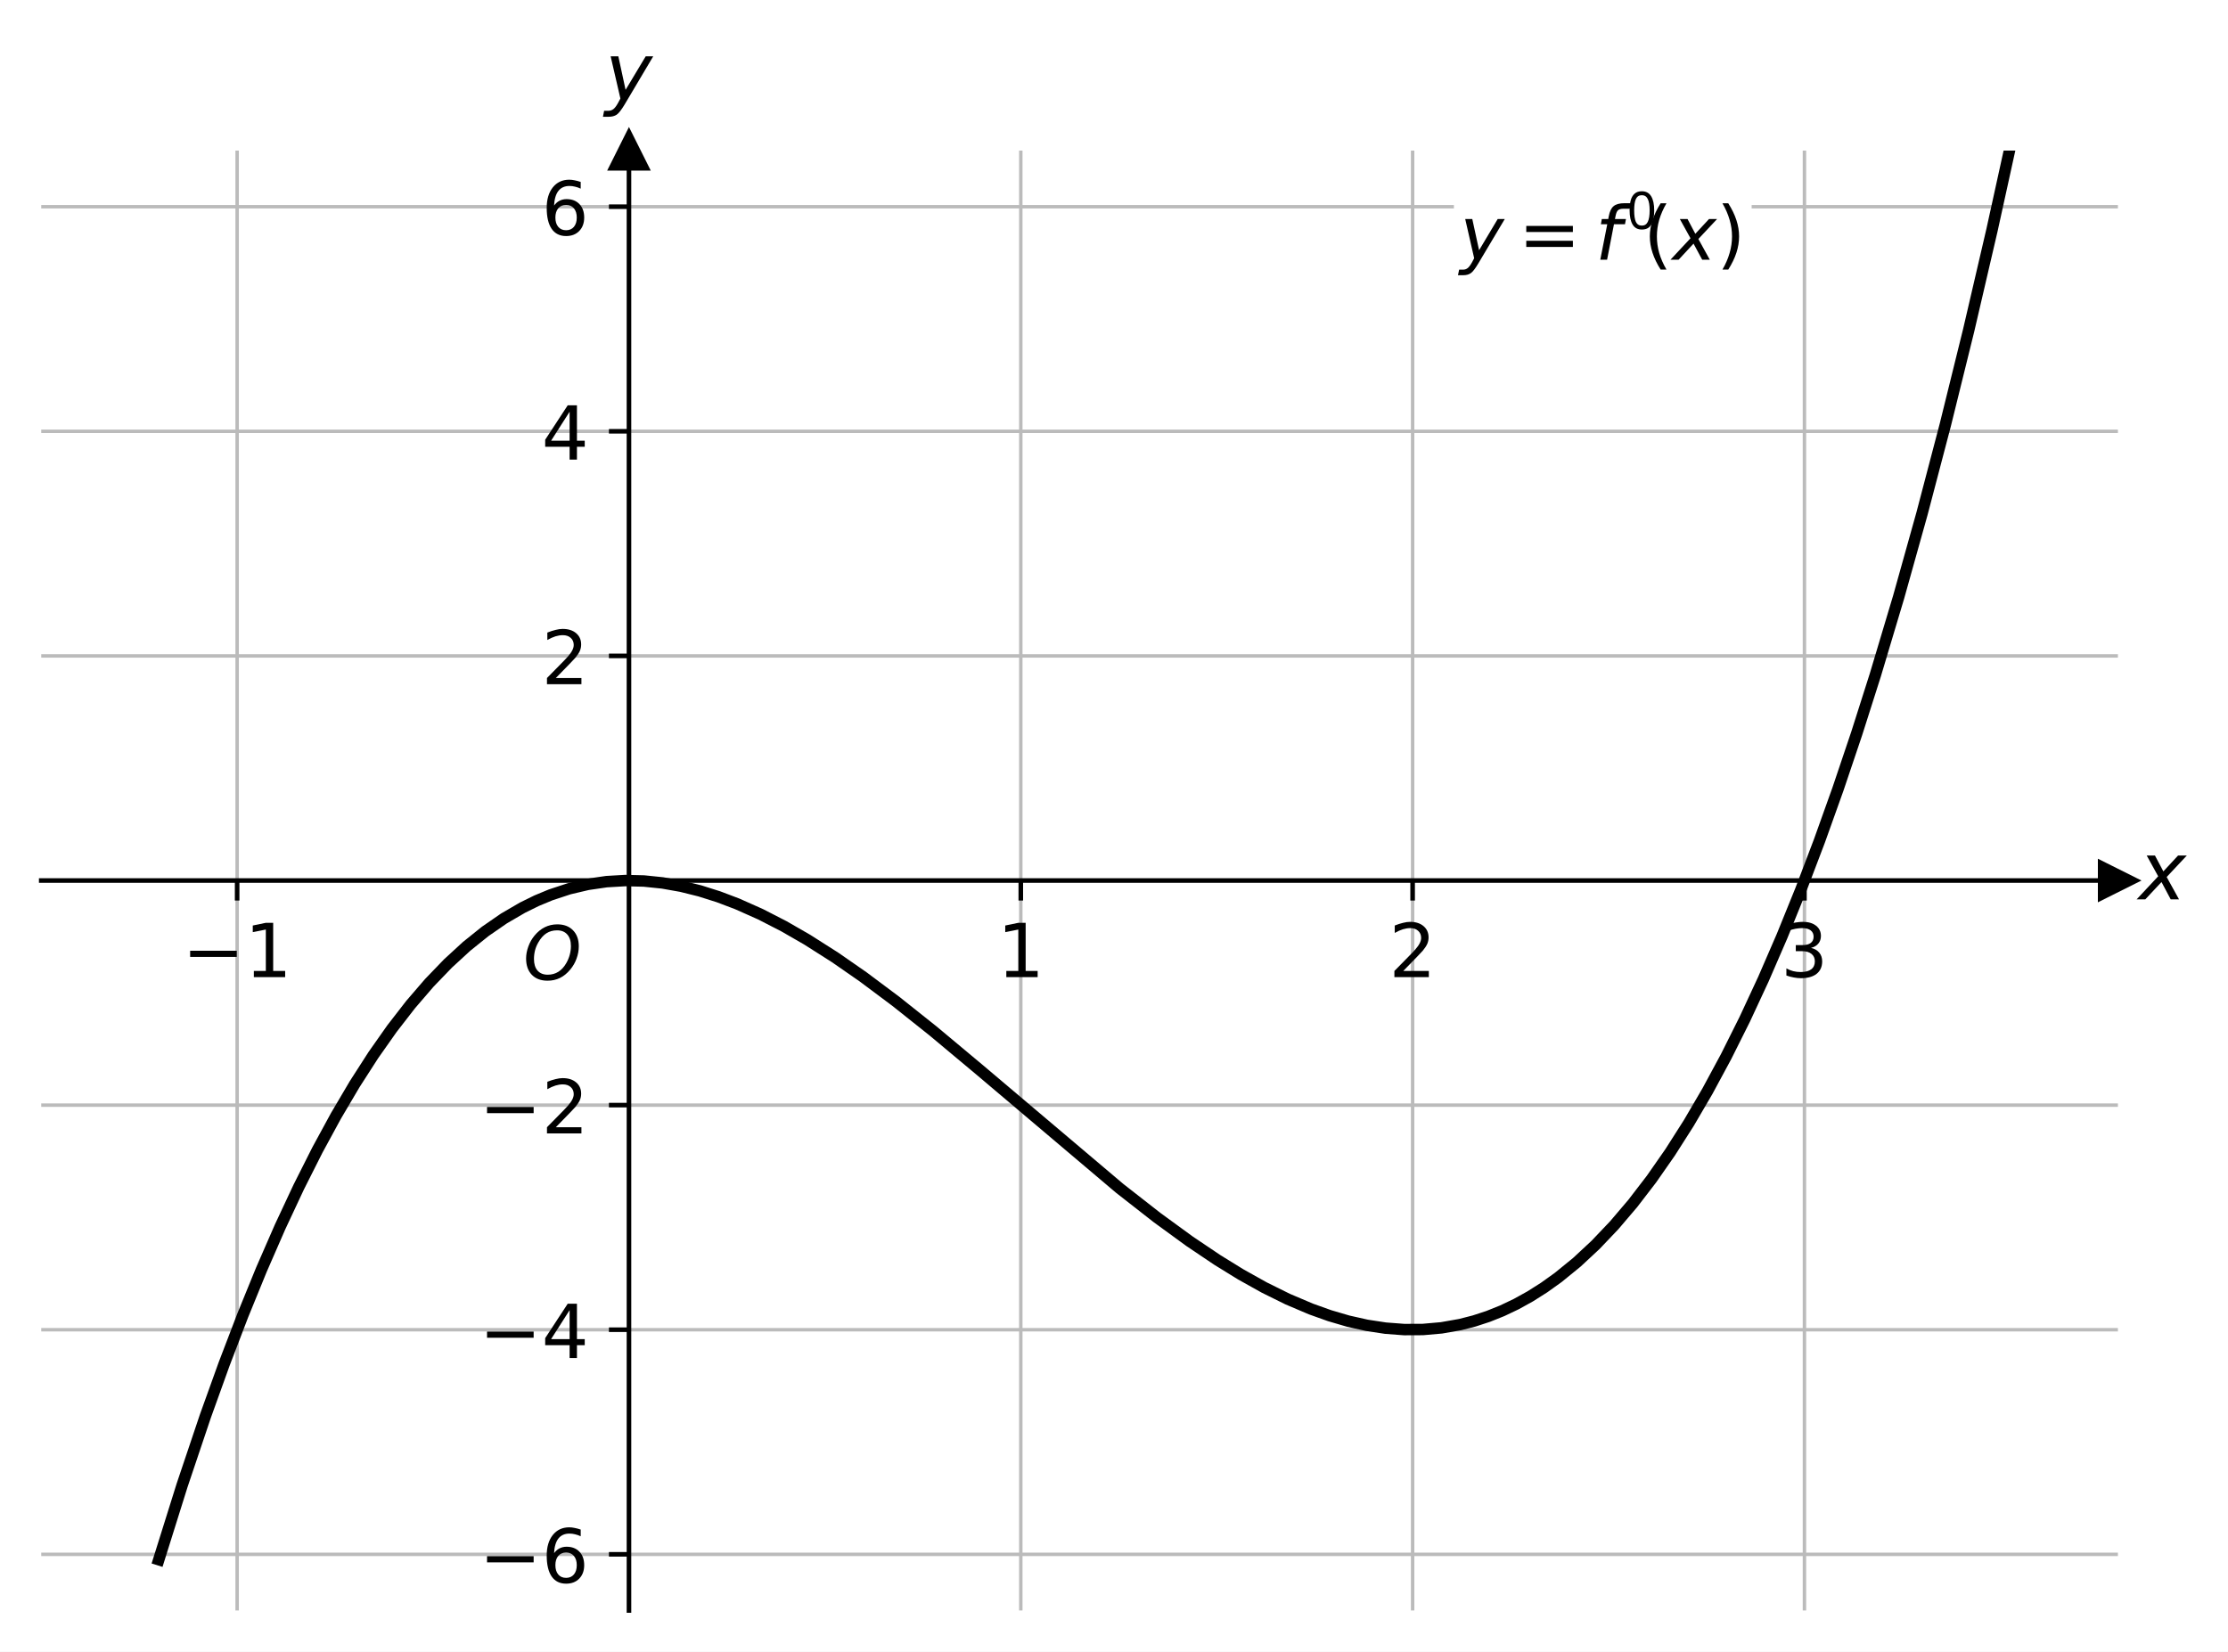
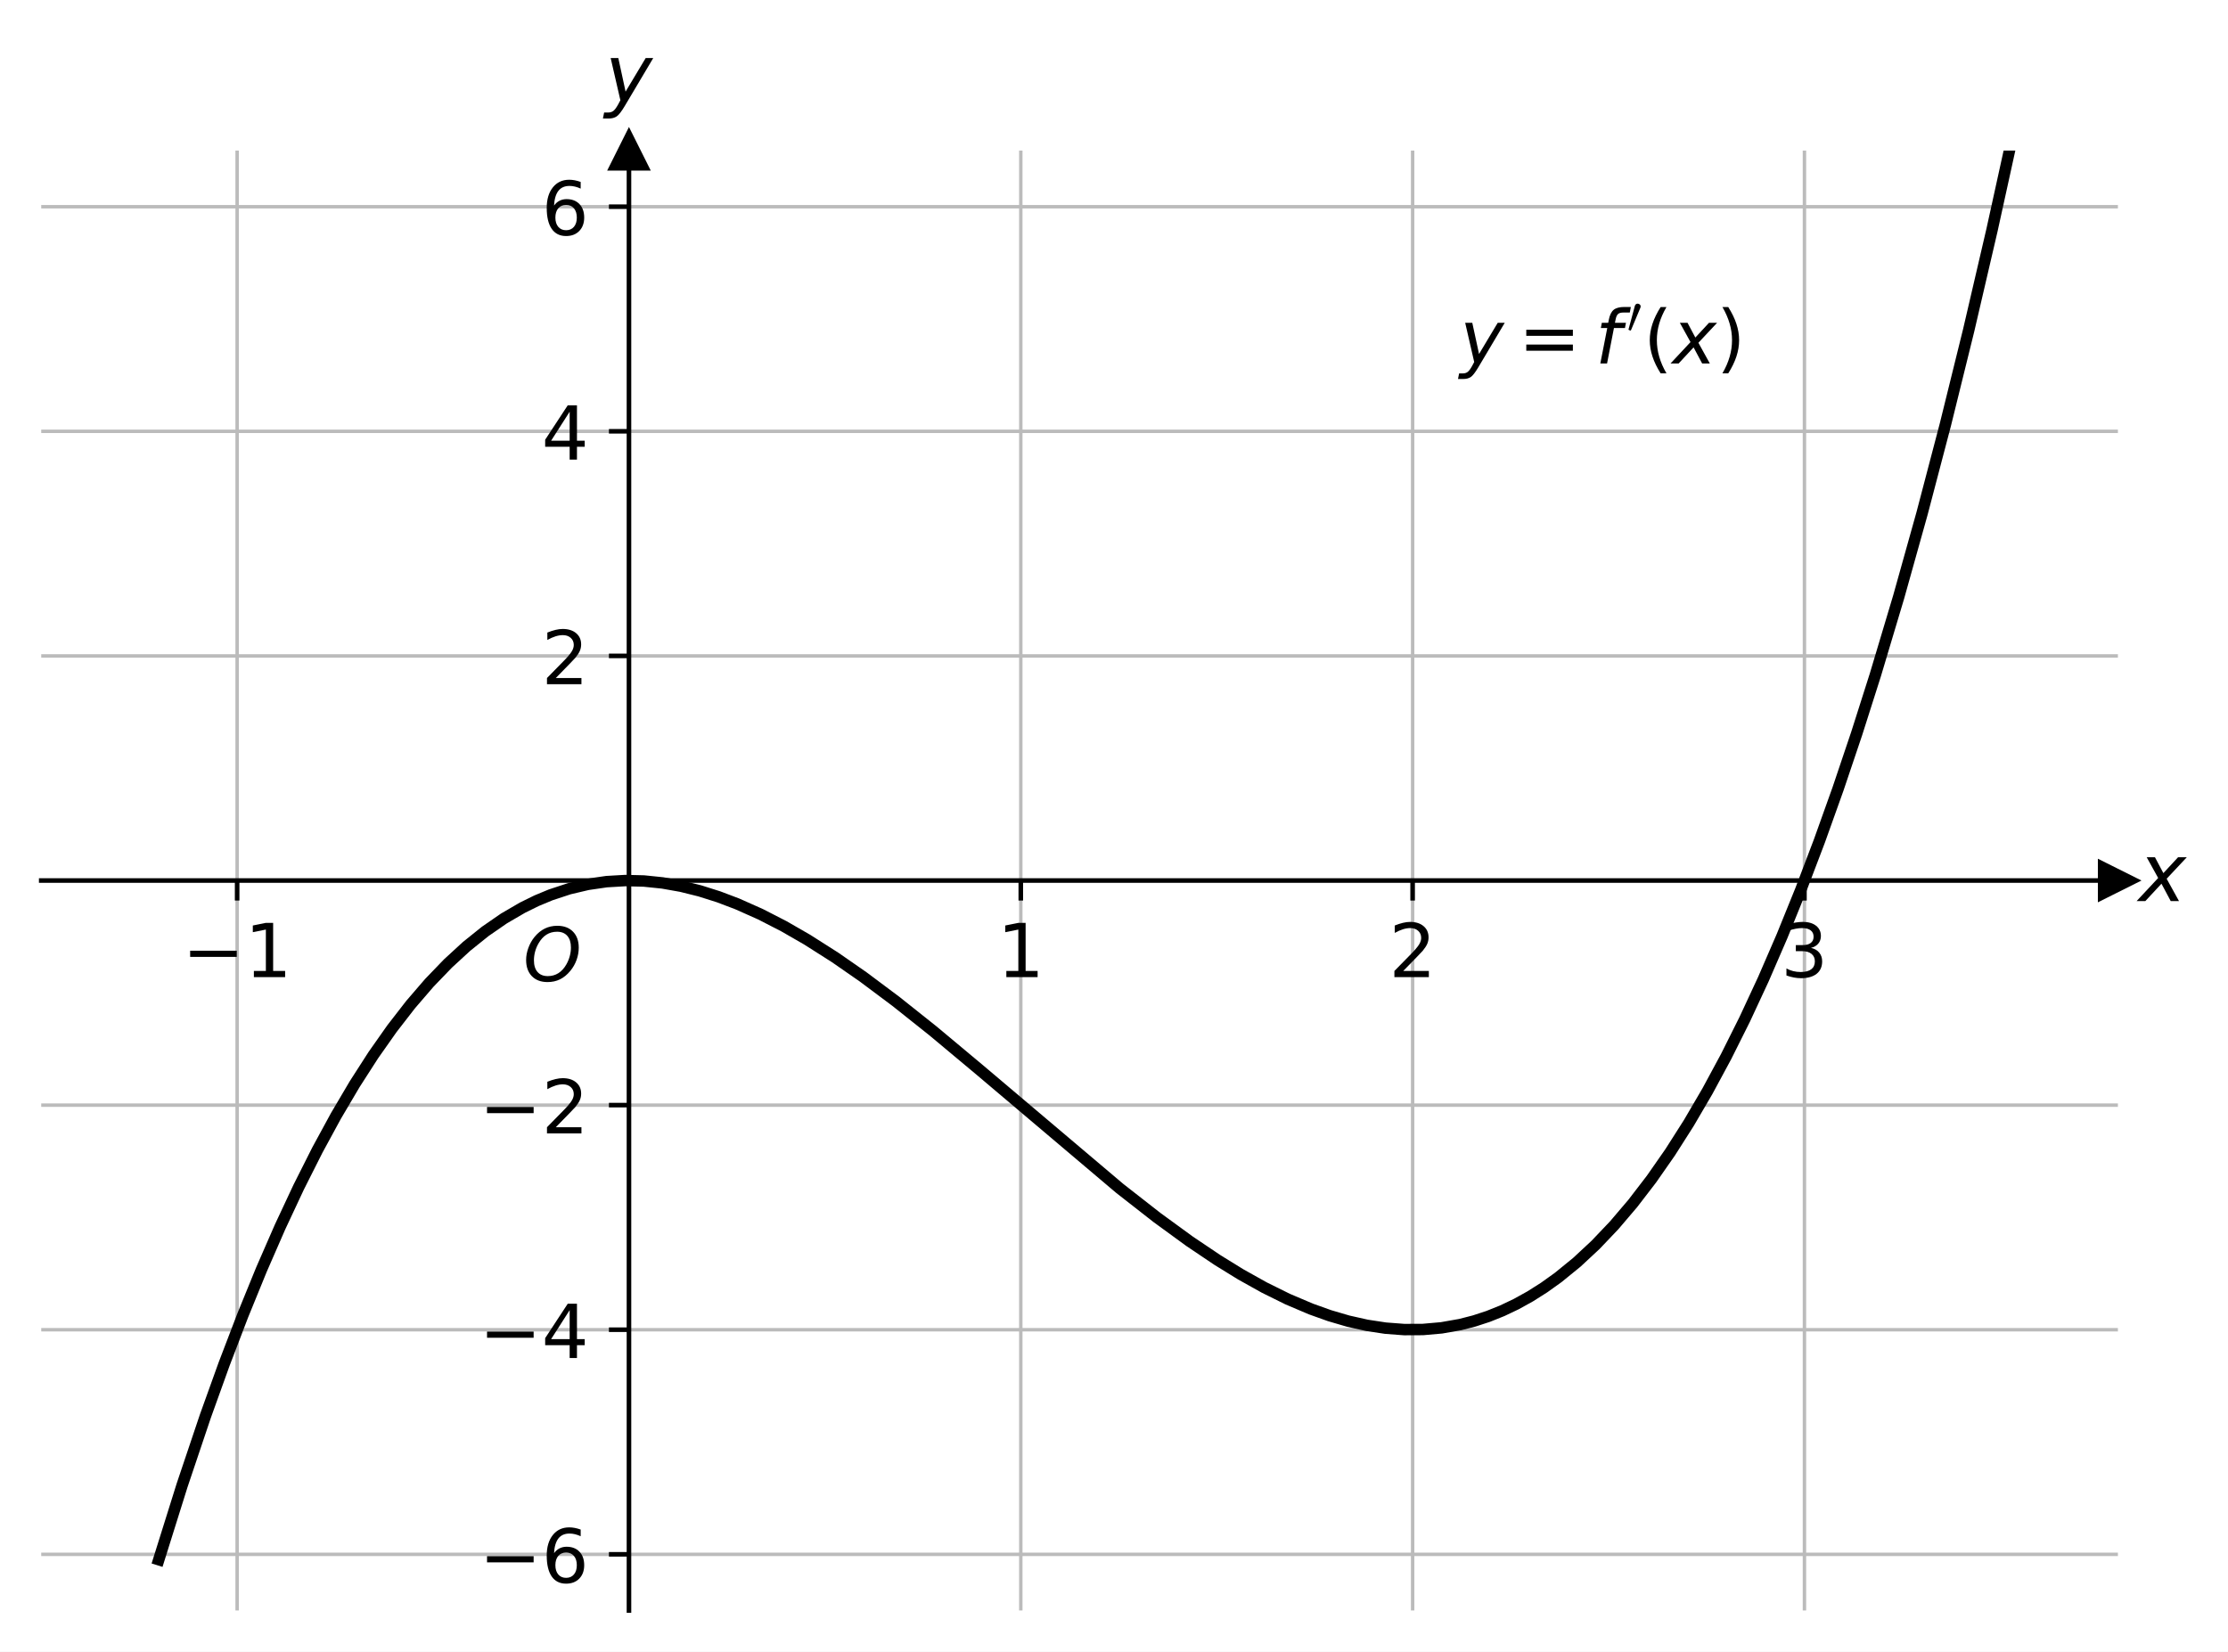
<svg xmlns="http://www.w3.org/2000/svg" xmlns:xlink="http://www.w3.org/1999/xlink" width="389.127pt" height="288.524pt" viewBox="0 0 389.127 288.524" version="1.1">
  <defs>
    <style type="text/css">*{stroke-linejoin: round; stroke-linecap: butt}</style>
  </defs>
  <g id="figure_1">
    <g id="patch_1">
      <path d="M 0 288.524  L 389.127 288.524  L 389.127 0  L 0 0  z " style="fill: #ffffff" />
    </g>
    <g id="axes_1">
      <g id="patch_2">
        <path d="M 7.2 281.324  L 369.9 281.324  L 369.9 26.3  L 7.2 26.3  z " style="fill: #ffffff" />
      </g>
      <g id="matplotlib.axis_1">
        <g id="xtick_1">
          <g id="line2d_1">
-             <path d="M 41.417 281.324  L 41.417 26.3  " clip-path="url(#p54799bf0ea)" style="fill: none; stroke: #bbbbbb; stroke-width: 0.6; stroke-linecap: square" />
+             <path d="M 41.417 281.324  L 41.417 26.3  " clip-path="url(#p828290294a)" style="fill: none; stroke: #bbbbbb; stroke-width: 0.6; stroke-linecap: square" />
          </g>
          <g id="line2d_2">
            <defs>
-               <path id="m802ea425b5" d="M 0 0  L 0 3.5  " style="stroke: #000000; stroke-width: 0.8" />
+               <path id="m96a9137a85" d="M 0 0  L 0 3.5  " style="stroke: #000000; stroke-width: 0.8" />
            </defs>
            <g>
-               <use xlink:href="#m802ea425b5" x="41.417" y="153.812" style="stroke: #000000; stroke-width: 0.8" />
+               <use xlink:href="#m96a9137a85" x="41.417" y="153.812" style="stroke: #000000; stroke-width: 0.8" />
            </g>
          </g>
          <g id="text_1">
-             <text style="font-size: 13px; font-family: 'DejaVu Sans'; text-anchor: middle" x="41.417" y="170.689" transform="rotate(-0 41.41698 170.6894)">−1</text>
+             <g transform="translate(31.83456 170.6894) scale(0.13 -0.13)">
+               <defs>
+                 <path id="DejaVuSans-c9c" d="M 678 2272  L 4684 2272  L 4684 1741  L 678 1741  L 678 2272  z " transform="scale(0.015625)" />
+                 <path id="DejaVuSans-14" d="M 794 531  L 1825 531  L 1825 4091  L 703 3866  L 703 4441  L 1819 4666  L 2450 4666  L 2450 531  L 3481 531  L 3481 0  L 794 0  L 794 531  z " transform="scale(0.015625)" />
+               </defs>
+               <use xlink:href="#DejaVuSans-c9c" />
+               <use xlink:href="#DejaVuSans-14" transform="translate(83.79688 0)" />
+             </g>
          </g>
        </g>
        <g id="xtick_2">
          <g id="line2d_3">
-             <path d="M 178.285 281.324  L 178.285 26.3  " clip-path="url(#p54799bf0ea)" style="fill: none; stroke: #bbbbbb; stroke-width: 0.6; stroke-linecap: square" />
+             <path d="M 178.285 281.324  L 178.285 26.3  " clip-path="url(#p828290294a)" style="fill: none; stroke: #bbbbbb; stroke-width: 0.6; stroke-linecap: square" />
          </g>
          <g id="line2d_4">
            <g>
-               <use xlink:href="#m802ea425b5" x="178.285" y="153.812" style="stroke: #000000; stroke-width: 0.8" />
+               <use xlink:href="#m96a9137a85" x="178.285" y="153.812" style="stroke: #000000; stroke-width: 0.8" />
            </g>
          </g>
          <g id="text_2">
-             <text style="font-size: 13px; font-family: 'DejaVu Sans'; text-anchor: middle" x="178.285" y="170.689" transform="rotate(-0 178.2849 170.6894)">1</text>
+             <g transform="translate(174.1493 170.6894) scale(0.13 -0.13)">
+               <use xlink:href="#DejaVuSans-14" />
+             </g>
          </g>
        </g>
        <g id="xtick_3">
          <g id="line2d_5">
-             <path d="M 246.719 281.324  L 246.719 26.3  " clip-path="url(#p54799bf0ea)" style="fill: none; stroke: #bbbbbb; stroke-width: 0.6; stroke-linecap: square" />
+             <path d="M 246.719 281.324  L 246.719 26.3  " clip-path="url(#p828290294a)" style="fill: none; stroke: #bbbbbb; stroke-width: 0.6; stroke-linecap: square" />
          </g>
          <g id="line2d_6">
            <g>
-               <use xlink:href="#m802ea425b5" x="246.719" y="153.812" style="stroke: #000000; stroke-width: 0.8" />
+               <use xlink:href="#m96a9137a85" x="246.719" y="153.812" style="stroke: #000000; stroke-width: 0.8" />
            </g>
          </g>
          <g id="text_3">
-             <text style="font-size: 13px; font-family: 'DejaVu Sans'; text-anchor: middle" x="246.719" y="170.689" transform="rotate(-0 246.7189 170.6894)">2</text>
+             <g transform="translate(242.5832 170.6894) scale(0.13 -0.13)">
+               <defs>
+                 <path id="DejaVuSans-15" d="M 1228 531  L 3431 531  L 3431 0  L 469 0  L 469 531  Q 828 903 1448 1529  Q 2069 2156 2228 2338  Q 2531 2678 2651 2914  Q 2772 3150 2772 3378  Q 2772 3750 2511 3984  Q 2250 4219 1831 4219  Q 1534 4219 1204 4116  Q 875 4013 500 3803  L 500 4441  Q 881 4594 1212 4672  Q 1544 4750 1819 4750  Q 2544 4750 2975 4387  Q 3406 4025 3406 3419  Q 3406 3131 3298 2873  Q 3191 2616 2906 2266  Q 2828 2175 2409 1742  Q 1991 1309 1228 531  z " transform="scale(0.015625)" />
+               </defs>
+               <use xlink:href="#DejaVuSans-15" />
+             </g>
          </g>
        </g>
        <g id="xtick_4">
          <g id="line2d_7">
-             <path d="M 315.153 281.324  L 315.153 26.3  " clip-path="url(#p54799bf0ea)" style="fill: none; stroke: #bbbbbb; stroke-width: 0.6; stroke-linecap: square" />
+             <path d="M 315.153 281.324  L 315.153 26.3  " clip-path="url(#p828290294a)" style="fill: none; stroke: #bbbbbb; stroke-width: 0.6; stroke-linecap: square" />
          </g>
          <g id="line2d_8">
            <g>
-               <use xlink:href="#m802ea425b5" x="315.153" y="153.812" style="stroke: #000000; stroke-width: 0.8" />
+               <use xlink:href="#m96a9137a85" x="315.153" y="153.812" style="stroke: #000000; stroke-width: 0.8" />
            </g>
          </g>
          <g id="text_4">
-             <text style="font-size: 13px; font-family: 'DejaVu Sans'; text-anchor: middle" x="315.153" y="170.689" transform="rotate(-0 315.1528 170.6894)">3</text>
+             <g transform="translate(311.0172 170.6894) scale(0.13 -0.13)">
+               <defs>
+                 <path id="DejaVuSans-16" d="M 2597 2516  Q 3050 2419 3304 2112  Q 3559 1806 3559 1356  Q 3559 666 3084 287  Q 2609 -91 1734 -91  Q 1441 -91 1130 -33  Q 819 25 488 141  L 488 750  Q 750 597 1062 519  Q 1375 441 1716 441  Q 2309 441 2620 675  Q 2931 909 2931 1356  Q 2931 1769 2642 2001  Q 2353 2234 1838 2234  L 1294 2234  L 1294 2753  L 1863 2753  Q 2328 2753 2575 2939  Q 2822 3125 2822 3475  Q 2822 3834 2567 4026  Q 2313 4219 1838 4219  Q 1578 4219 1281 4162  Q 984 4106 628 3988  L 628 4550  Q 988 4650 1302 4700  Q 1616 4750 1894 4750  Q 2613 4750 3031 4423  Q 3450 4097 3450 3541  Q 3450 3153 3228 2886  Q 3006 2619 2597 2516  z " transform="scale(0.015625)" />
+               </defs>
+               <use xlink:href="#DejaVuSans-16" />
+             </g>
          </g>
        </g>
      </g>
      <g id="matplotlib.axis_2">
        <g id="ytick_1">
          <g id="line2d_9">
-             <path d="M 7.2 271.516  L 369.9 271.516  " clip-path="url(#p54799bf0ea)" style="fill: none; stroke: #bbbbbb; stroke-width: 0.6; stroke-linecap: square" />
+             <path d="M 7.2 271.516  L 369.9 271.516  " clip-path="url(#p828290294a)" style="fill: none; stroke: #bbbbbb; stroke-width: 0.6; stroke-linecap: square" />
          </g>
          <g id="line2d_10">
            <defs>
-               <path id="m2aef047bb4" d="M 0 0  L -3.5 0  " style="stroke: #000000; stroke-width: 0.8" />
+               <path id="m4599cf3985" d="M 0 0  L -3.5 0  " style="stroke: #000000; stroke-width: 0.8" />
            </defs>
            <g>
-               <use xlink:href="#m2aef047bb4" x="109.851" y="271.516" style="stroke: #000000; stroke-width: 0.8" />
+               <use xlink:href="#m4599cf3985" x="109.851" y="271.516" style="stroke: #000000; stroke-width: 0.8" />
            </g>
          </g>
          <g id="text_5">
-             <text style="font-size: 13px; font-family: 'DejaVu Sans'; text-anchor: end" x="102.851" y="276.454" transform="rotate(-0 102.8509 276.4543)">−6</text>
+             <g transform="translate(83.6861 276.4543) scale(0.13 -0.13)">
+               <defs>
+                 <path id="DejaVuSans-19" d="M 2113 2584  Q 1688 2584 1439 2293  Q 1191 2003 1191 1497  Q 1191 994 1439 701  Q 1688 409 2113 409  Q 2538 409 2786 701  Q 3034 994 3034 1497  Q 3034 2003 2786 2293  Q 2538 2584 2113 2584  z M 3366 4563  L 3366 3988  Q 3128 4100 2886 4159  Q 2644 4219 2406 4219  Q 1781 4219 1451 3797  Q 1122 3375 1075 2522  Q 1259 2794 1537 2939  Q 1816 3084 2150 3084  Q 2853 3084 3261 2657  Q 3669 2231 3669 1497  Q 3669 778 3244 343  Q 2819 -91 2113 -91  Q 1303 -91 875 529  Q 447 1150 447 2328  Q 447 3434 972 4092  Q 1497 4750 2381 4750  Q 2619 4750 2861 4703  Q 3103 4656 3366 4563  z " transform="scale(0.015625)" />
+               </defs>
+               <use xlink:href="#DejaVuSans-c9c" />
+               <use xlink:href="#DejaVuSans-19" transform="translate(83.79688 0)" />
+             </g>
          </g>
        </g>
        <g id="ytick_2">
          <g id="line2d_11">
-             <path d="M 7.2 232.281  L 369.9 232.281  " clip-path="url(#p54799bf0ea)" style="fill: none; stroke: #bbbbbb; stroke-width: 0.6; stroke-linecap: square" />
+             <path d="M 7.2 232.281  L 369.9 232.281  " clip-path="url(#p828290294a)" style="fill: none; stroke: #bbbbbb; stroke-width: 0.6; stroke-linecap: square" />
          </g>
          <g id="line2d_12">
            <g>
-               <use xlink:href="#m2aef047bb4" x="109.851" y="232.281" style="stroke: #000000; stroke-width: 0.8" />
+               <use xlink:href="#m4599cf3985" x="109.851" y="232.281" style="stroke: #000000; stroke-width: 0.8" />
            </g>
          </g>
          <g id="text_6">
-             <text style="font-size: 13px; font-family: 'DejaVu Sans'; text-anchor: end" x="102.851" y="237.22" transform="rotate(-0 102.8509 237.2199)">−4</text>
+             <g transform="translate(83.6861 237.2199) scale(0.13 -0.13)">
+               <defs>
+                 <path id="DejaVuSans-17" d="M 2419 4116  L 825 1625  L 2419 1625  L 2419 4116  z M 2253 4666  L 3047 4666  L 3047 1625  L 3713 1625  L 3713 1100  L 3047 1100  L 3047 0  L 2419 0  L 2419 1100  L 313 1100  L 313 1709  L 2253 4666  z " transform="scale(0.015625)" />
+               </defs>
+               <use xlink:href="#DejaVuSans-c9c" />
+               <use xlink:href="#DejaVuSans-17" transform="translate(83.79688 0)" />
+             </g>
          </g>
        </g>
        <g id="ytick_3">
          <g id="line2d_13">
-             <path d="M 7.2 193.047  L 369.9 193.047  " clip-path="url(#p54799bf0ea)" style="fill: none; stroke: #bbbbbb; stroke-width: 0.6; stroke-linecap: square" />
+             <path d="M 7.2 193.047  L 369.9 193.047  " clip-path="url(#p828290294a)" style="fill: none; stroke: #bbbbbb; stroke-width: 0.6; stroke-linecap: square" />
          </g>
          <g id="line2d_14">
            <g>
-               <use xlink:href="#m2aef047bb4" x="109.851" y="193.047" style="stroke: #000000; stroke-width: 0.8" />
+               <use xlink:href="#m4599cf3985" x="109.851" y="193.047" style="stroke: #000000; stroke-width: 0.8" />
            </g>
          </g>
          <g id="text_7">
-             <text style="font-size: 13px; font-family: 'DejaVu Sans'; text-anchor: end" x="102.851" y="197.985" transform="rotate(-0 102.8509 197.9854)">−2</text>
+             <g transform="translate(83.6861 197.9854) scale(0.13 -0.13)">
+               <use xlink:href="#DejaVuSans-c9c" />
+               <use xlink:href="#DejaVuSans-15" transform="translate(83.79688 0)" />
+             </g>
          </g>
        </g>
        <g id="ytick_4">
          <g id="line2d_15">
-             <path d="M 7.2 114.578  L 369.9 114.578  " clip-path="url(#p54799bf0ea)" style="fill: none; stroke: #bbbbbb; stroke-width: 0.6; stroke-linecap: square" />
+             <path d="M 7.2 114.578  L 369.9 114.578  " clip-path="url(#p828290294a)" style="fill: none; stroke: #bbbbbb; stroke-width: 0.6; stroke-linecap: square" />
          </g>
          <g id="line2d_16">
            <g>
-               <use xlink:href="#m2aef047bb4" x="109.851" y="114.578" style="stroke: #000000; stroke-width: 0.8" />
+               <use xlink:href="#m4599cf3985" x="109.851" y="114.578" style="stroke: #000000; stroke-width: 0.8" />
            </g>
          </g>
          <g id="text_8">
-             <text style="font-size: 13px; font-family: 'DejaVu Sans'; text-anchor: end" x="102.851" y="119.516" transform="rotate(-0 102.8509 119.5165)">2</text>
+             <g transform="translate(94.57969 119.5165) scale(0.13 -0.13)">
+               <use xlink:href="#DejaVuSans-15" />
+             </g>
          </g>
        </g>
        <g id="ytick_5">
          <g id="line2d_17">
-             <path d="M 7.2 75.344  L 369.9 75.344  " clip-path="url(#p54799bf0ea)" style="fill: none; stroke: #bbbbbb; stroke-width: 0.6; stroke-linecap: square" />
+             <path d="M 7.2 75.344  L 369.9 75.344  " clip-path="url(#p828290294a)" style="fill: none; stroke: #bbbbbb; stroke-width: 0.6; stroke-linecap: square" />
          </g>
          <g id="line2d_18">
            <g>
-               <use xlink:href="#m2aef047bb4" x="109.851" y="75.344" style="stroke: #000000; stroke-width: 0.8" />
+               <use xlink:href="#m4599cf3985" x="109.851" y="75.344" style="stroke: #000000; stroke-width: 0.8" />
            </g>
          </g>
          <g id="text_9">
-             <text style="font-size: 13px; font-family: 'DejaVu Sans'; text-anchor: end" x="102.851" y="80.282" transform="rotate(-0 102.8509 80.28203)">4</text>
+             <g transform="translate(94.57969 80.28203) scale(0.13 -0.13)">
+               <use xlink:href="#DejaVuSans-17" />
+             </g>
          </g>
        </g>
        <g id="ytick_6">
          <g id="line2d_19">
-             <path d="M 7.2 36.109  L 369.9 36.109  " clip-path="url(#p54799bf0ea)" style="fill: none; stroke: #bbbbbb; stroke-width: 0.6; stroke-linecap: square" />
+             <path d="M 7.2 36.109  L 369.9 36.109  " clip-path="url(#p828290294a)" style="fill: none; stroke: #bbbbbb; stroke-width: 0.6; stroke-linecap: square" />
          </g>
          <g id="line2d_20">
            <g>
-               <use xlink:href="#m2aef047bb4" x="109.851" y="36.109" style="stroke: #000000; stroke-width: 0.8" />
+               <use xlink:href="#m4599cf3985" x="109.851" y="36.109" style="stroke: #000000; stroke-width: 0.8" />
            </g>
          </g>
          <g id="text_10">
-             <text style="font-size: 13px; font-family: 'DejaVu Sans'; text-anchor: end" x="102.851" y="41.048" transform="rotate(-0 102.8509 41.04757)">6</text>
+             <g transform="translate(94.57969 41.04757) scale(0.13 -0.13)">
+               <use xlink:href="#DejaVuSans-19" />
+             </g>
          </g>
        </g>
      </g>
      <g id="line2d_21">
        <defs>
-           <path id="m3963346862" d="M 3 0  L -3 -3  L -3 3  z " style="stroke: #000000; stroke-linejoin: miter" />
+           <path id="m1665bf35c9" d="M 3 0  L -3 -3  L -3 3  z " style="stroke: #000000; stroke-linejoin: miter" />
        </defs>
        <g>
-           <use xlink:href="#m3963346862" x="369.9" y="153.812" style="stroke: #000000; stroke-linejoin: miter" />
+           <use xlink:href="#m1665bf35c9" x="369.9" y="153.812" style="stroke: #000000; stroke-linejoin: miter" />
        </g>
      </g>
      <g id="line2d_22">
        <defs>
-           <path id="mb5b43f759f" d="M 0 -3  L -3 3  L 3 3  z " style="stroke: #000000; stroke-linejoin: miter" />
+           <path id="mfc16f890bc" d="M 0 -3  L -3 3  L 3 3  z " style="stroke: #000000; stroke-linejoin: miter" />
        </defs>
        <g>
-           <use xlink:href="#mb5b43f759f" x="109.851" y="26.3" style="stroke: #000000; stroke-linejoin: miter" />
+           <use xlink:href="#mfc16f890bc" x="109.851" y="26.3" style="stroke: #000000; stroke-linejoin: miter" />
        </g>
      </g>
      <g id="line2d_23">
-         <path d="M 27.73 272.457  L 31.804 259.46  L 35.877 247.356  L 39.136 238.298  L 42.395 229.783  L 45.653 221.798  L 48.912 214.331  L 52.171 207.367  L 55.43 200.896  L 58.688 194.904  L 61.947 189.379  L 65.206 184.307  L 68.465 179.676  L 71.723 175.473  L 74.982 171.686  L 78.241 168.302  L 81.5 165.308  L 84.758 162.692  L 88.017 160.44  L 91.276 158.541  L 93.72 157.339  L 96.164 156.323  L 99.423 155.248  L 102.682 154.481  L 105.94 154.008  L 109.199 153.818  L 112.458 153.897  L 115.717 154.233  L 118.975 154.812  L 122.234 155.623  L 125.493 156.653  L 128.752 157.888  L 132.825 159.703  L 136.899 161.795  L 140.972 164.139  L 145.86 167.249  L 150.748 170.644  L 156.451 174.908  L 162.969 180.095  L 171.116 186.904  L 195.556 207.585  L 202.074 212.681  L 207.777 216.839  L 212.665 220.126  L 216.738 222.636  L 220.812 224.911  L 224.885 226.928  L 228.959 228.66  L 232.217 229.825  L 235.476 230.78  L 238.735 231.512  L 241.994 232.007  L 245.252 232.255  L 248.511 232.241  L 251.77 231.953  L 255.029 231.379  L 257.473 230.752  L 259.917 229.952  L 262.361 228.972  L 264.805 227.809  L 267.249 226.455  L 269.693 224.906  L 272.137 223.157  L 275.396 220.503  L 278.655 217.471  L 281.913 214.047  L 285.172 210.219  L 288.431 205.975  L 291.69 201.3  L 294.949 196.183  L 298.207 190.612  L 301.466 184.572  L 304.725 178.052  L 307.984 171.039  L 311.242 163.521  L 314.501 155.483  L 317.76 146.915  L 321.019 137.802  L 324.277 128.133  L 327.536 117.894  L 331.61 104.276  L 335.683 89.723  L 339.756 74.211  L 343.83 57.715  L 347.903 40.21  L 351.977 21.672  L 352.792 17.838  L 352.792 17.838  " clip-path="url(#p54799bf0ea)" style="fill: none; stroke: #000000; stroke-width: 2; stroke-linecap: square" />
+         <path d="M 27.73 272.457  L 31.804 259.46  L 35.877 247.356  L 39.136 238.298  L 42.395 229.783  L 45.653 221.798  L 48.912 214.331  L 52.171 207.367  L 55.43 200.896  L 58.688 194.904  L 61.947 189.379  L 65.206 184.307  L 68.465 179.676  L 71.723 175.473  L 74.982 171.686  L 78.241 168.302  L 81.5 165.308  L 84.758 162.692  L 88.017 160.44  L 91.276 158.541  L 93.72 157.339  L 96.164 156.323  L 99.423 155.248  L 102.682 154.481  L 105.94 154.008  L 109.199 153.818  L 112.458 153.897  L 115.717 154.233  L 118.975 154.812  L 122.234 155.623  L 125.493 156.653  L 128.752 157.888  L 132.825 159.703  L 136.899 161.795  L 140.972 164.139  L 145.86 167.249  L 150.748 170.644  L 156.451 174.908  L 162.969 180.095  L 171.116 186.904  L 195.556 207.585  L 202.074 212.681  L 207.777 216.839  L 212.665 220.126  L 216.738 222.636  L 220.812 224.911  L 224.885 226.928  L 228.959 228.66  L 232.217 229.825  L 235.476 230.78  L 238.735 231.512  L 241.994 232.007  L 245.252 232.255  L 248.511 232.241  L 251.77 231.953  L 255.029 231.379  L 257.473 230.752  L 259.917 229.952  L 262.361 228.972  L 264.805 227.809  L 267.249 226.455  L 269.693 224.906  L 272.137 223.157  L 275.396 220.503  L 278.655 217.471  L 281.913 214.047  L 285.172 210.219  L 288.431 205.975  L 291.69 201.3  L 294.949 196.183  L 298.207 190.612  L 301.466 184.572  L 304.725 178.052  L 307.984 171.039  L 311.242 163.521  L 314.501 155.483  L 317.76 146.915  L 321.019 137.802  L 324.277 128.133  L 327.536 117.894  L 331.61 104.276  L 335.683 89.723  L 339.756 74.211  L 343.83 57.715  L 347.903 40.21  L 351.977 21.672  L 352.792 17.838  L 352.792 17.838  " clip-path="url(#p828290294a)" style="fill: none; stroke: #000000; stroke-width: 2; stroke-linecap: square" />
      </g>
      <g id="patch_3">
        <path d="M 109.851 281.324  L 109.851 26.3  " style="fill: none; stroke: #000000; stroke-width: 0.8; stroke-linejoin: miter; stroke-linecap: square" />
      </g>
      <g id="patch_4">
        <path d="M 7.2 153.812  L 369.9 153.812  " style="fill: none; stroke: #000000; stroke-width: 0.8; stroke-linejoin: miter; stroke-linecap: square" />
      </g>
      <g id="text_11">
-         <g transform="translate(373.527 157.4492)">
-           <text>
-             <tspan x="0" y="-0.344" style="font-style: oblique; font-size: 14px; font-family: 'DejaVu Sans'">x</tspan>
-           </text>
+         <g transform="translate(373.527 157.4492) scale(0.14 -0.14)">
+           <defs>
+             <path id="DejaVuSans-Oblique-5b" d="M 3841 3500  L 2234 1784  L 3219 0  L 2559 0  L 1819 1388  L 531 0  L -166 0  L 1556 1844  L 641 3500  L 1300 3500  L 1972 2234  L 3144 3500  L 3841 3500  z " transform="scale(0.015625)" />
+           </defs>
+           <use xlink:href="#DejaVuSans-Oblique-5b" transform="translate(0 0.3125)" />
        </g>
      </g>
      <g id="text_12">
-         <g transform="translate(105.6509 17.83672)">
-           <text>
-             <tspan x="0" y="-0.344" style="font-style: oblique; font-size: 14px; font-family: 'DejaVu Sans'">y</tspan>
-           </text>
+         <g transform="translate(105.6509 17.83672) scale(0.14 -0.14)">
+           <defs>
+             <path id="DejaVuSans-Oblique-5c" d="M 1588 -325  Q 1188 -997 936 -1164  Q 684 -1331 294 -1331  L -159 -1331  L -63 -850  L 269 -850  Q 509 -850 678 -719  Q 847 -588 1056 -206  L 1234 128  L 459 3500  L 1069 3500  L 1650 819  L 3256 3500  L 3859 3500  L 1588 -325  z " transform="scale(0.015625)" />
+           </defs>
+           <use xlink:href="#DejaVuSans-Oblique-5c" transform="translate(0 0.3125)" />
        </g>
      </g>
      <g id="text_13">
        <g id="patch_5">
-           <path d="M 253.928 50.081  L 305.928 50.081  L 305.928 34.348  L 253.928 34.348  z " style="fill: #ffffff" />
-         </g>
-         <g transform="translate(254.9677 45.91771)">
-           <text>
-             <tspan x="0" y="-0.545" style="font-style: oblique; font-size: 13px; font-family: 'DejaVu Sans'">y</tspan>
-             <tspan x="23.651" y="-0.545" style="font-style: oblique; font-size: 13px; font-family: 'DejaVu Sans'">f</tspan>
-             <tspan x="37.125" y="-0.545" style="font-style: oblique; font-size: 13px; font-family: 'DejaVu Sans'">x</tspan>
-             <tspan x="10.226" y="-0.545" style="font-size: 13px; font-family: 'DejaVu Sans'">=</tspan>
-             <tspan x="32.053" y="-0.545" style="font-size: 13px; font-family: 'DejaVu Sans'">(</tspan>
-             <tspan x="44.818" y="-0.545" style="font-size: 13px; font-family: 'DejaVu Sans'">)</tspan>
-             <tspan x="29.196" y="-5.914" style="font-size: 9.1px; font-family: 'cmsy10'">0</tspan>
-           </text>
+           <path d="M 253.928 67.736  L 305.928 67.736  L 305.928 52.003  L 253.928 52.003  z " style="fill: #ffffff" />
+         </g>
+         <g transform="translate(254.9677 63.57322) scale(0.13 -0.13)">
+           <defs>
+             <path id="DejaVuSans-20" d="M 678 2906  L 4684 2906  L 4684 2381  L 678 2381  L 678 2906  z M 678 1631  L 4684 1631  L 4684 1100  L 678 1100  L 678 1631  z " transform="scale(0.015625)" />
+             <path id="DejaVuSans-Oblique-49" d="M 3059 4863  L 2969 4384  L 2419 4384  Q 2106 4384 1964 4261  Q 1822 4138 1753 3809  L 1691 3500  L 2638 3500  L 2553 3053  L 1606 3053  L 1013 0  L 434 0  L 1031 3053  L 481 3053  L 563 3500  L 1113 3500  L 1159 3744  Q 1278 4363 1576 4613  Q 1875 4863 2516 4863  L 3059 4863  z " transform="scale(0.015625)" />
+             <path id="Cmsy10-49" d="M 225 347  Q 184 359 184 409  L 966 3316  Q 1003 3434 1093 3506  Q 1184 3578 1300 3578  Q 1450 3578 1564 3479  Q 1678 3381 1678 3231  Q 1678 3166 1644 3084  L 488 319  Q 466 275 428 275  Q 394 275 320 306  Q 247 338 225 347  z " transform="scale(0.015625)" />
+             <path id="DejaVuSans-b" d="M 1984 4856  Q 1566 4138 1362 3434  Q 1159 2731 1159 2009  Q 1159 1288 1364 580  Q 1569 -128 1984 -844  L 1484 -844  Q 1016 -109 783 600  Q 550 1309 550 2009  Q 550 2706 781 3412  Q 1013 4119 1484 4856  L 1984 4856  z " transform="scale(0.015625)" />
+             <path id="DejaVuSans-c" d="M 513 4856  L 1013 4856  Q 1481 4119 1714 3412  Q 1947 2706 1947 2009  Q 1947 1309 1714 600  Q 1481 -109 1013 -844  L 513 -844  Q 928 -128 1133 580  Q 1338 1288 1338 2009  Q 1338 2731 1133 3434  Q 928 4138 513 4856  z " transform="scale(0.015625)" />
+           </defs>
+           <use xlink:href="#DejaVuSans-Oblique-5c" transform="translate(0 0.565625)" />
+           <use xlink:href="#DejaVuSans-20" transform="translate(78.66211 0.565625)" />
+           <use xlink:href="#DejaVuSans-Oblique-49" transform="translate(181.9336 0.565625)" />
+           <use xlink:href="#Cmsy10-49" transform="translate(224.5864 41.86563) scale(0.7)" />
+           <use xlink:href="#DejaVuSans-b" transform="translate(246.5639 0.565625)" />
+           <use xlink:href="#DejaVuSans-Oblique-5b" transform="translate(285.5776 0.565625)" />
+           <use xlink:href="#DejaVuSans-c" transform="translate(344.7573 0.565625)" />
        </g>
      </g>
      <g id="text_14">
-         <g transform="translate(91.36887 171.468)">
-           <text>
-             <tspan x="0" y="-0.344" style="font-style: oblique; font-size: 13px; font-family: 'DejaVu Sans'">O</tspan>
-           </text>
+         <g transform="translate(91.36887 171.468) scale(0.13 -0.13)">
+           <defs>
+             <path id="DejaVuSans-Oblique-32" d="M 2919 4238  Q 2400 4238 2003 3986  Q 1606 3734 1313 3219  Q 1125 2891 1026 2522  Q 928 2153 928 1778  Q 928 1128 1239 775  Q 1550 422 2119 422  Q 2631 422 3032 676  Q 3434 931 3719 1434  Q 3909 1772 4009 2142  Q 4109 2513 4109 2881  Q 4109 3528 3796 3883  Q 3484 4238 2919 4238  z M 2100 -91  Q 1241 -91 748 418  Q 256 928 256 1813  Q 256 2319 448 2847  Q 641 3375 978 3788  Q 1375 4272 1862 4511  Q 2350 4750 2938 4750  Q 3794 4750 4287 4245  Q 4781 3741 4781 2869  Q 4781 2331 4593 1812  Q 4406 1294 4056 872  Q 3656 384 3173 146  Q 2691 -91 2100 -91  z " transform="scale(0.015625)" />
+           </defs>
+           <use xlink:href="#DejaVuSans-Oblique-32" transform="translate(0 0.78125)" />
        </g>
      </g>
    </g>
  </g>
  <defs>
-     <clipPath id="p54799bf0ea">
+     <clipPath id="p828290294a">
      <rect x="7.2" y="26.3" width="362.7" height="255.024" />
    </clipPath>
  </defs>
</svg>
